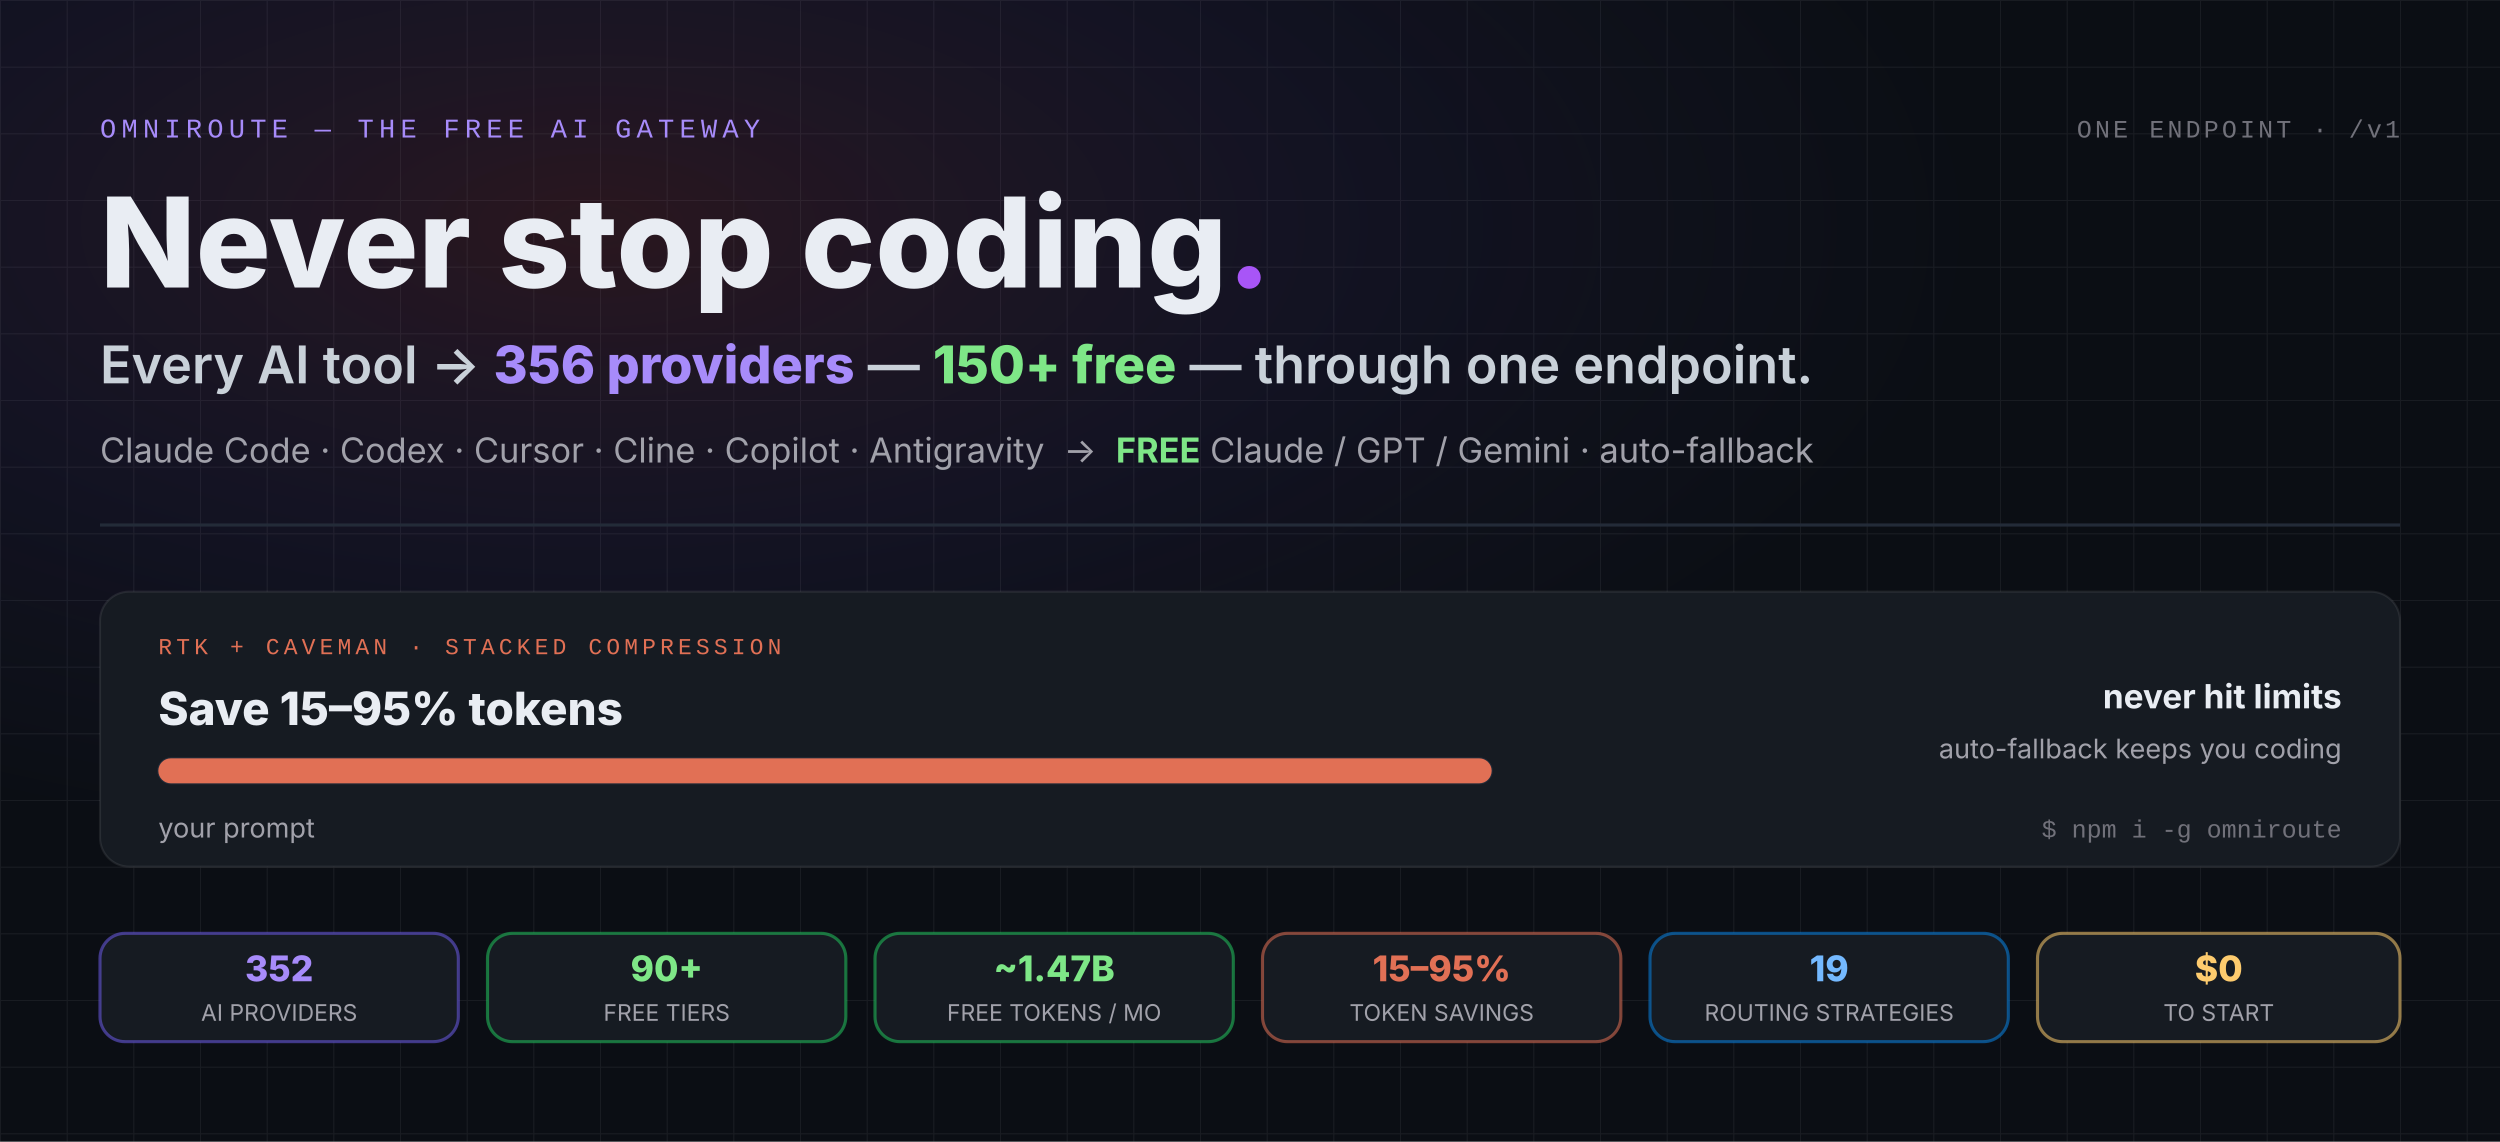
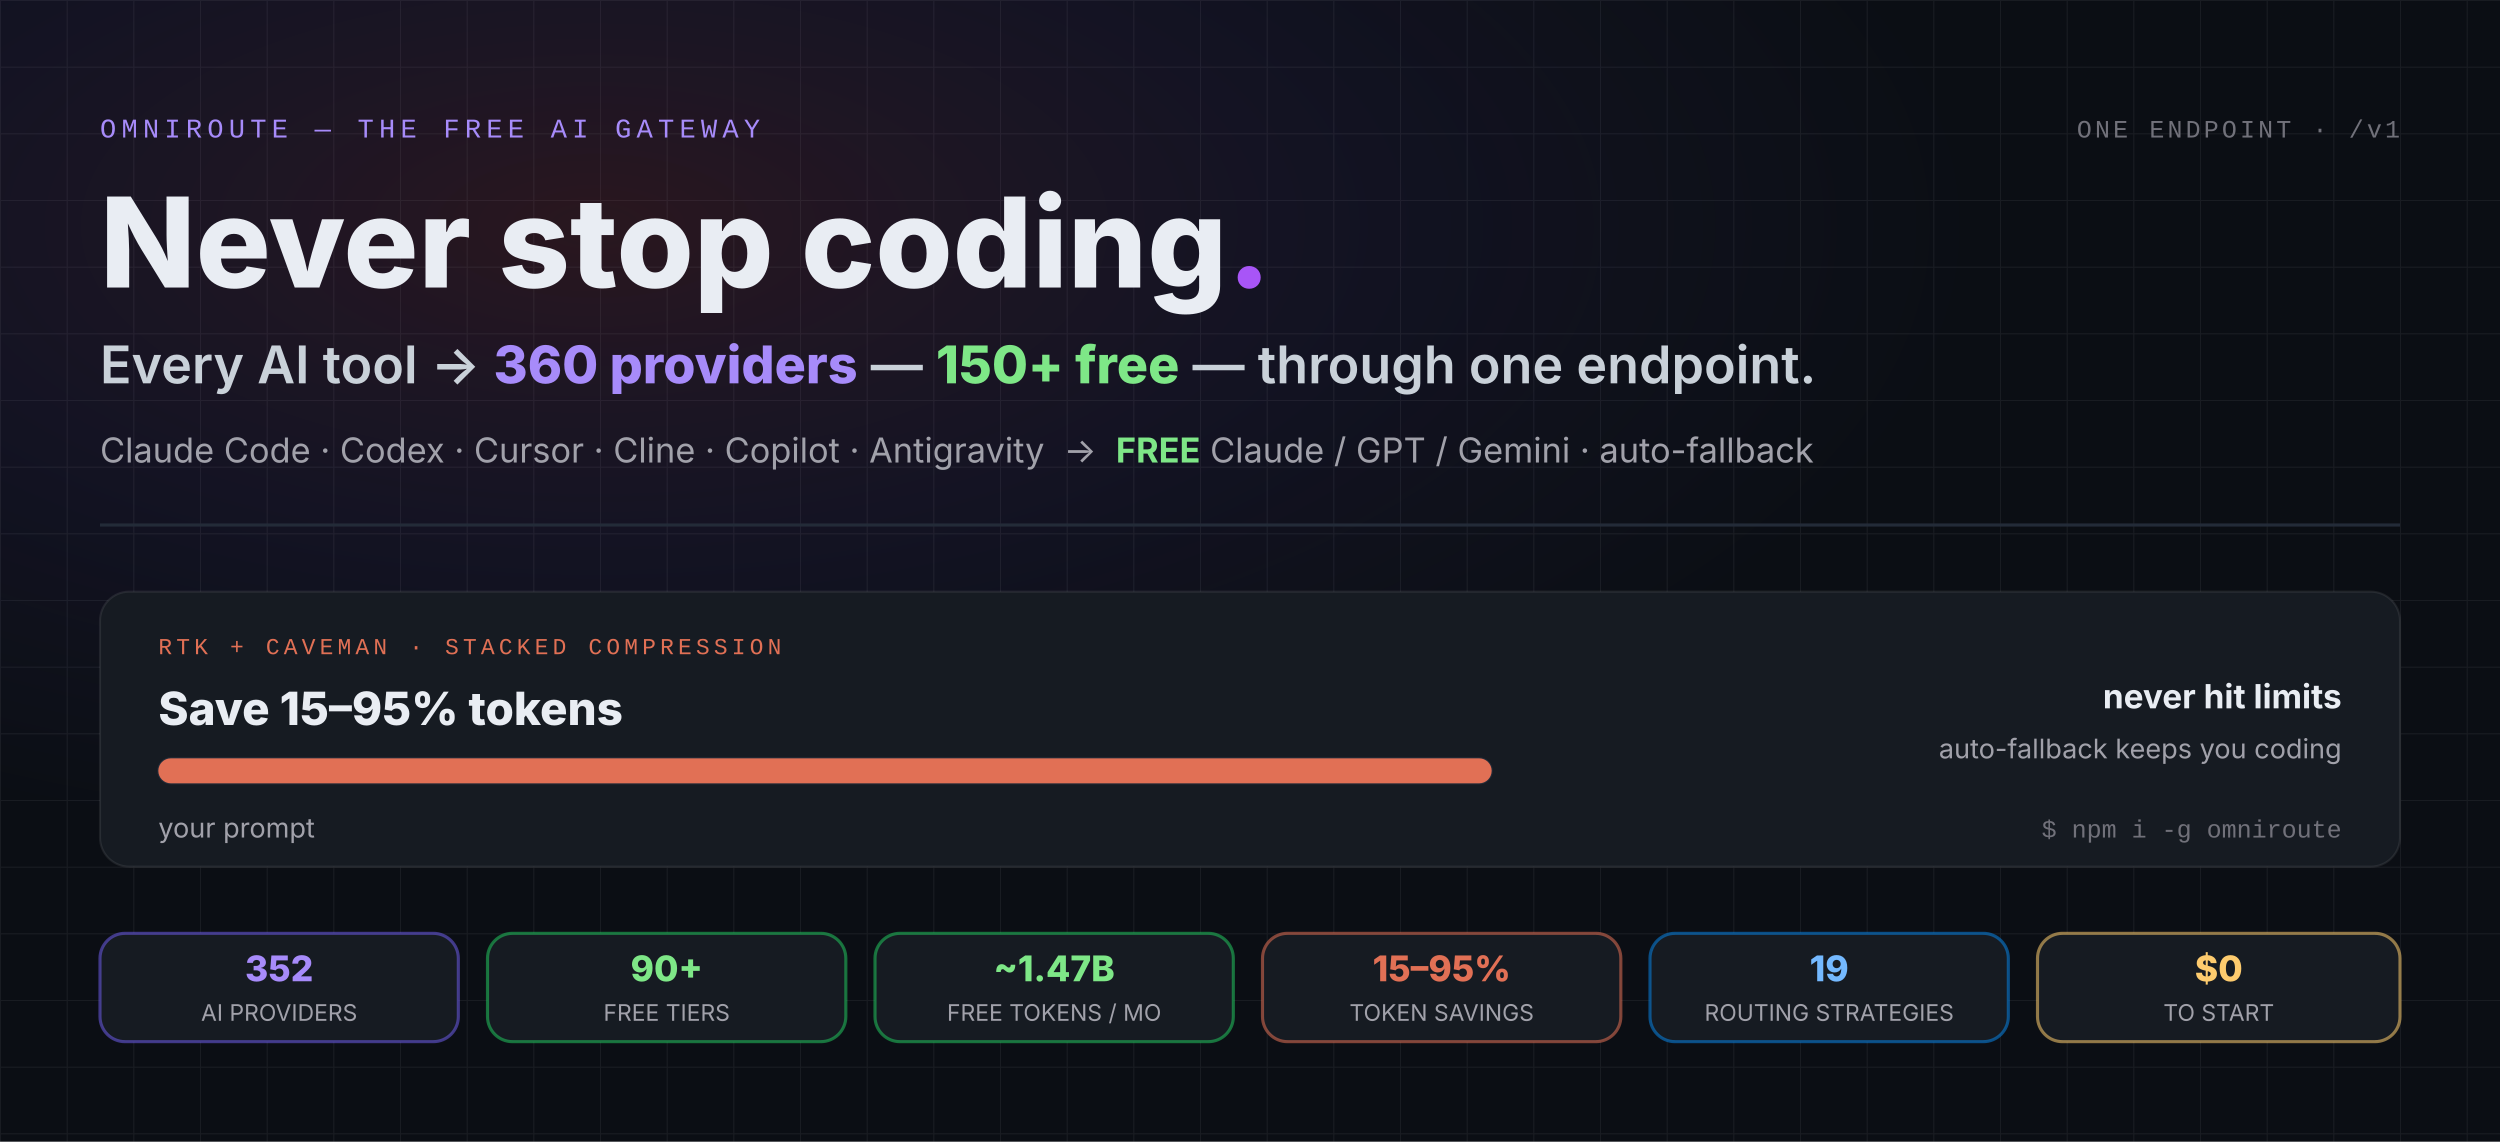
- <svg xmlns="http://www.w3.org/2000/svg" viewBox="0 0 1200 548" role="img" aria-label="OmniRoute hero: Never stop coding. Every AI tool to 356 providers — 150+ free — through one endpoint. Claude Code, Codex, Cursor, Cline, Copilot and Antigravity into free Claude, GPT and Gemini with auto-fallback. RTK + Caveman stacked compression saves 15 to 95 percent of tokens — about 89 percent average on tool-heavy sessions — so you never hit limits. Stats: 356 AI providers, 150+ free tiers, about 1.47B free tokens per month, 15 to 95 percent token savings, 20 routing strategies, zero dollars to start.">
+ <svg xmlns="http://www.w3.org/2000/svg" viewBox="0 0 1200 548" role="img" aria-label="OmniRoute hero: Never stop coding. Every AI tool to 360 providers — 150+ free — through one endpoint. Claude Code, Codex, Cursor, Cline, Copilot and Antigravity into free Claude, GPT and Gemini with auto-fallback. RTK + Caveman stacked compression saves 15 to 95 percent of tokens — about 89 percent average on tool-heavy sessions — so you never hit limits. Stats: 360 AI providers, 150+ free tiers, about 1.47B free tokens per month, 15 to 95 percent token savings, 20 routing strategies, zero dollars to start.">
  <defs>
    <pattern id="gridPaperH" width="32" height="32" patternUnits="userSpaceOnUse">
      <path d="M 32 0 L 0 0 0 32" fill="none" stroke="#ffffff" stroke-opacity="0.06" stroke-width="1" />
    </pattern>
    <radialGradient id="bgGlowH" cx="24%" cy="20%" r="55%">
      <stop offset="0%" stop-color="#e54d5e" stop-opacity="0.14" />
      <stop offset="55%" stop-color="#8b5cf6" stop-opacity="0.06" />
      <stop offset="100%" stop-color="#6366f1" stop-opacity="0" />
    </radialGradient>
    <linearGradient id="gradBrandH" x1="0" y1="0" x2="1" y2="1">
      <stop offset="0%" stop-color="#e54d5e" />
      <stop offset="100%" stop-color="#a855f7" />
    </linearGradient>
    <path id="dividerPathH" d="M 48,252 L 1152,252" />
  </defs>
  <rect width="1200" height="548" fill="#0b0e14" />
  <rect width="1200" height="548" fill="url(#gridPaperH)" />
  <rect width="1200" height="548" fill="url(#bgGlowH)" />
  <text x="48" y="66" font-family="Consolas, 'Courier New', monospace" font-size="13" letter-spacing="2.5" fill="#a78bfa">OMNIROUTE — THE FREE AI GATEWAY</text>
  <text x="1152" y="66" text-anchor="end" font-family="Consolas, 'Courier New', monospace" font-size="12" letter-spacing="1.5" fill="#71717a">ONE ENDPOINT · /v1</text>
  <text x="48" y="138" font-family="Inter, 'Segoe UI', Arial, Helvetica, system-ui, sans-serif" font-size="60" font-weight="800" fill="#e9edf3">Never stop coding<tspan fill="#a855f7">.</tspan>
  </text>
-   <text x="48" y="184" font-family="Inter, 'Segoe UI', Arial, Helvetica, system-ui, sans-serif" font-size="25" font-weight="600" fill="#c9d1d9">Every AI tool → <tspan fill="#a78bfa" font-weight="800">356 providers</tspan> — <tspan fill="#7ee787" font-weight="800">150+ free</tspan> — through one endpoint.</text>
+   <text x="48" y="184" font-family="Inter, 'Segoe UI', Arial, Helvetica, system-ui, sans-serif" font-size="25" font-weight="600" fill="#c9d1d9">Every AI tool → <tspan fill="#a78bfa" font-weight="800">360 providers</tspan> — <tspan fill="#7ee787" font-weight="800">150+ free</tspan> — through one endpoint.</text>
  <text x="48" y="222" font-family="Inter, 'Segoe UI', Arial, Helvetica, system-ui, sans-serif" font-size="16.5" fill="#a1a1aa">Claude Code · Codex · Cursor · Cline · Copilot · Antigravity  →  <tspan fill="#7ee787" font-weight="700">FREE</tspan> Claude / GPT / Gemini · auto-fallback</text>
  <line x1="48" y1="252" x2="1152" y2="252" stroke="#232b38" stroke-width="1.5" />
  <circle r="4" fill="url(#gradBrandH)" opacity="0">
    <animateMotion dur="6s" repeatCount="indefinite" keyPoints="0;1" keyTimes="0;1" calcMode="linear">
      <mpath href="#dividerPathH" />
    </animateMotion>
    <animate attributeName="opacity" values="0;0.9;0.9;0" keyTimes="0;0.08;0.6;0.75" dur="6s" repeatCount="indefinite" />
  </circle>
  <g>
    <rect x="48" y="284" width="1104" height="132" rx="14" fill="#161b22" stroke="#ffffff" stroke-opacity="0.08" stroke-width="1" />
    <text x="76" y="314" font-family="Consolas, 'Courier New', monospace" font-size="11" letter-spacing="2" fill="#e17055">RTK + CAVEMAN · STACKED COMPRESSION</text>
    <text x="76" y="348" font-family="Inter, 'Segoe UI', Arial, Helvetica, system-ui, sans-serif" font-size="22" font-weight="800" fill="#e9edf3">Save 15–95% tokens</text>
    <rect x="76" y="364" width="640" height="12" rx="6" fill="#0b0e14" stroke="#232b38" stroke-width="1" />
    <rect x="76" y="364" width="640" height="12" rx="6" fill="#e17055">
      <animate attributeName="width" values="640;640;70;70;640" keyTimes="0;0.12;0.5;0.88;1" dur="8s" repeatCount="indefinite" calcMode="spline" keySplines="0.4 0 0.2 1;0.4 0 0.2 1;0.4 0 0.2 1;0.4 0 0.2 1" />
    </rect>
    <text x="76" y="402" font-family="Inter, 'Segoe UI', Arial, Helvetica, system-ui, sans-serif" font-size="13" fill="#a1a1aa">your prompt
      <animate attributeName="opacity" values="1;1;0;0;1" keyTimes="0;0.12;0.35;0.88;1" dur="8s" repeatCount="indefinite" calcMode="discrete" />
    </text>
    <text x="76" y="402" font-family="Inter, 'Segoe UI', Arial, Helvetica, system-ui, sans-serif" font-size="13" font-weight="700" fill="#e17055" opacity="0">−89% avg on tool-heavy sessions
      <animate attributeName="opacity" values="0;0;1;1;0" keyTimes="0;0.35;0.36;0.88;1" dur="8s" repeatCount="indefinite" calcMode="discrete" />
    </text>
    <text x="1124" y="340" text-anchor="end" font-family="Inter, 'Segoe UI', Arial, Helvetica, system-ui, sans-serif" font-size="16" font-weight="700" fill="#e9edf3">never hit limits</text>
    <text x="1124" y="364" text-anchor="end" font-family="Inter, 'Segoe UI', Arial, Helvetica, system-ui, sans-serif" font-size="13" fill="#a1a1aa">auto-fallback keeps you coding</text>
    <text x="1124" y="402" text-anchor="end" font-family="Consolas, 'Courier New', monospace" font-size="12" fill="#71717a">$ npm i -g omniroute</text>
  </g>
  <g font-family="Inter, 'Segoe UI', Arial, Helvetica, system-ui, sans-serif" text-anchor="middle">
    <rect x="48" y="448" width="172" height="52" rx="12" fill="#161b22" stroke="#6c5ce7" stroke-opacity="0.55" stroke-width="1.5" />
    <text x="134" y="471" font-size="17" font-weight="800" fill="#a78bfa">352</text>
    <text x="134" y="490" font-size="11" fill="#a1a1aa">AI PROVIDERS</text>
    <rect x="234" y="448" width="172" height="52" rx="12" fill="#161b22" stroke="#22c55e" stroke-opacity="0.55" stroke-width="1.5" />
    <text x="320" y="471" font-size="17" font-weight="800" fill="#7ee787">90+</text>
    <text x="320" y="490" font-size="11" fill="#a1a1aa">FREE TIERS</text>
    <rect x="420" y="448" width="172" height="52" rx="12" fill="#161b22" stroke="#22c55e" stroke-opacity="0.55" stroke-width="1.5" />
    <text x="506" y="471" font-size="17" font-weight="800" fill="#7ee787">~1.47B</text>
    <text x="506" y="490" font-size="11" fill="#a1a1aa">FREE TOKENS / MO</text>
    <rect x="606" y="448" width="172" height="52" rx="12" fill="#161b22" stroke="#e17055" stroke-opacity="0.55" stroke-width="1.5" />
    <text x="692" y="471" font-size="17" font-weight="800" fill="#e17055">15–95%</text>
    <text x="692" y="490" font-size="11" fill="#a1a1aa">TOKEN SAVINGS</text>
    <rect x="792" y="448" width="172" height="52" rx="12" fill="#161b22" stroke="#0984e3" stroke-opacity="0.55" stroke-width="1.5" />
    <text x="878" y="471" font-size="17" font-weight="800" fill="#74b9ff">19</text>
    <text x="878" y="490" font-size="11" fill="#a1a1aa">ROUTING STRATEGIES</text>
    <rect x="978" y="448" width="174" height="52" rx="12" fill="#161b22" stroke="#fdcb6e" stroke-opacity="0.55" stroke-width="1.5" />
    <text x="1065" y="471" font-size="17" font-weight="800" fill="#fdcb6e">$0</text>
    <text x="1065" y="490" font-size="11" fill="#a1a1aa">TO START</text>
  </g>
</svg>
